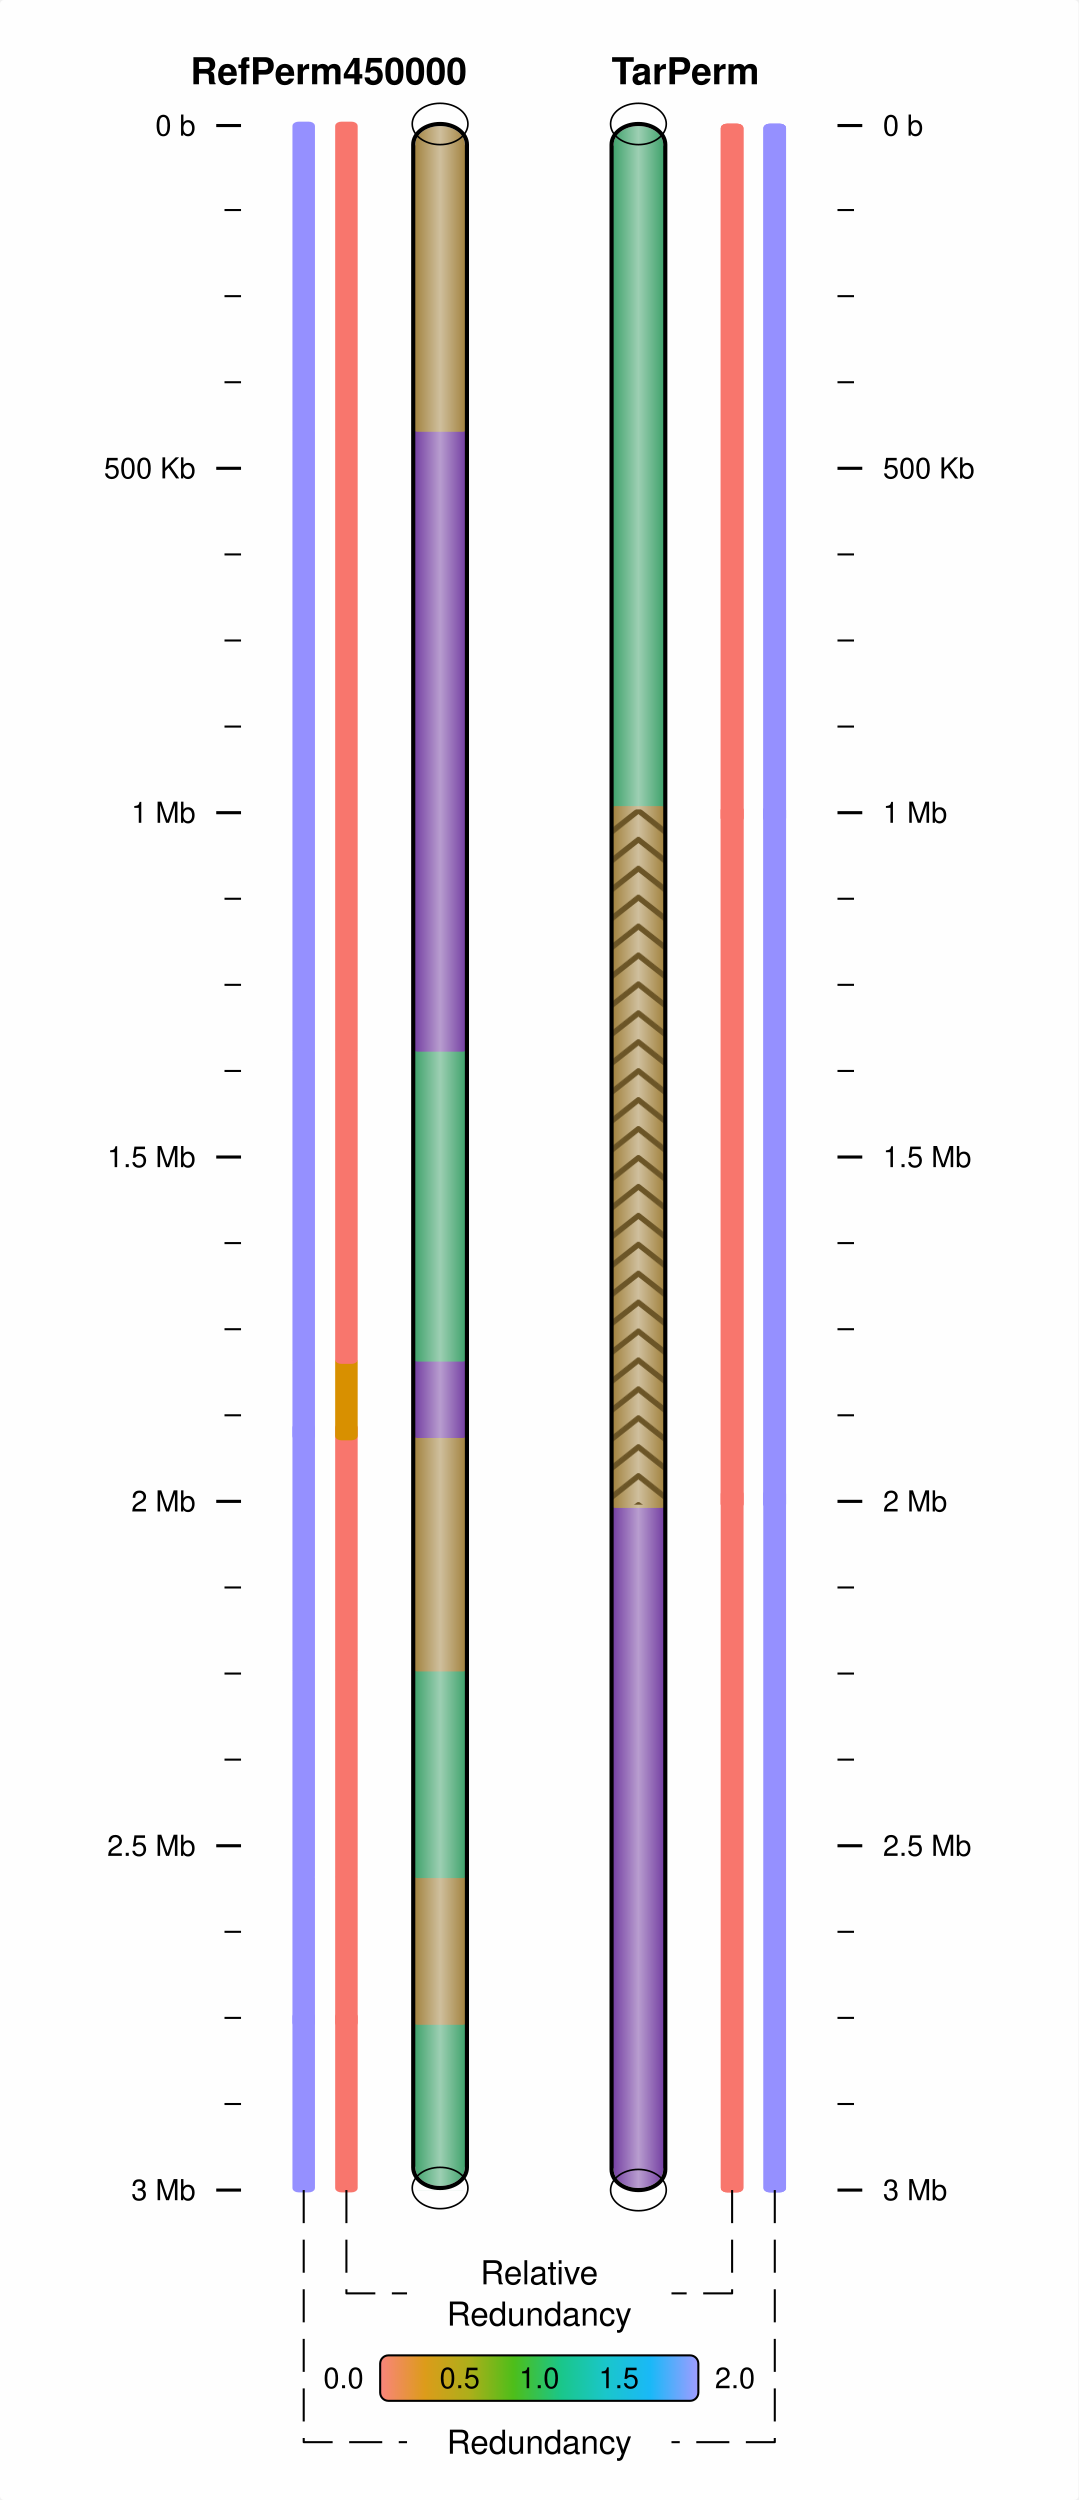
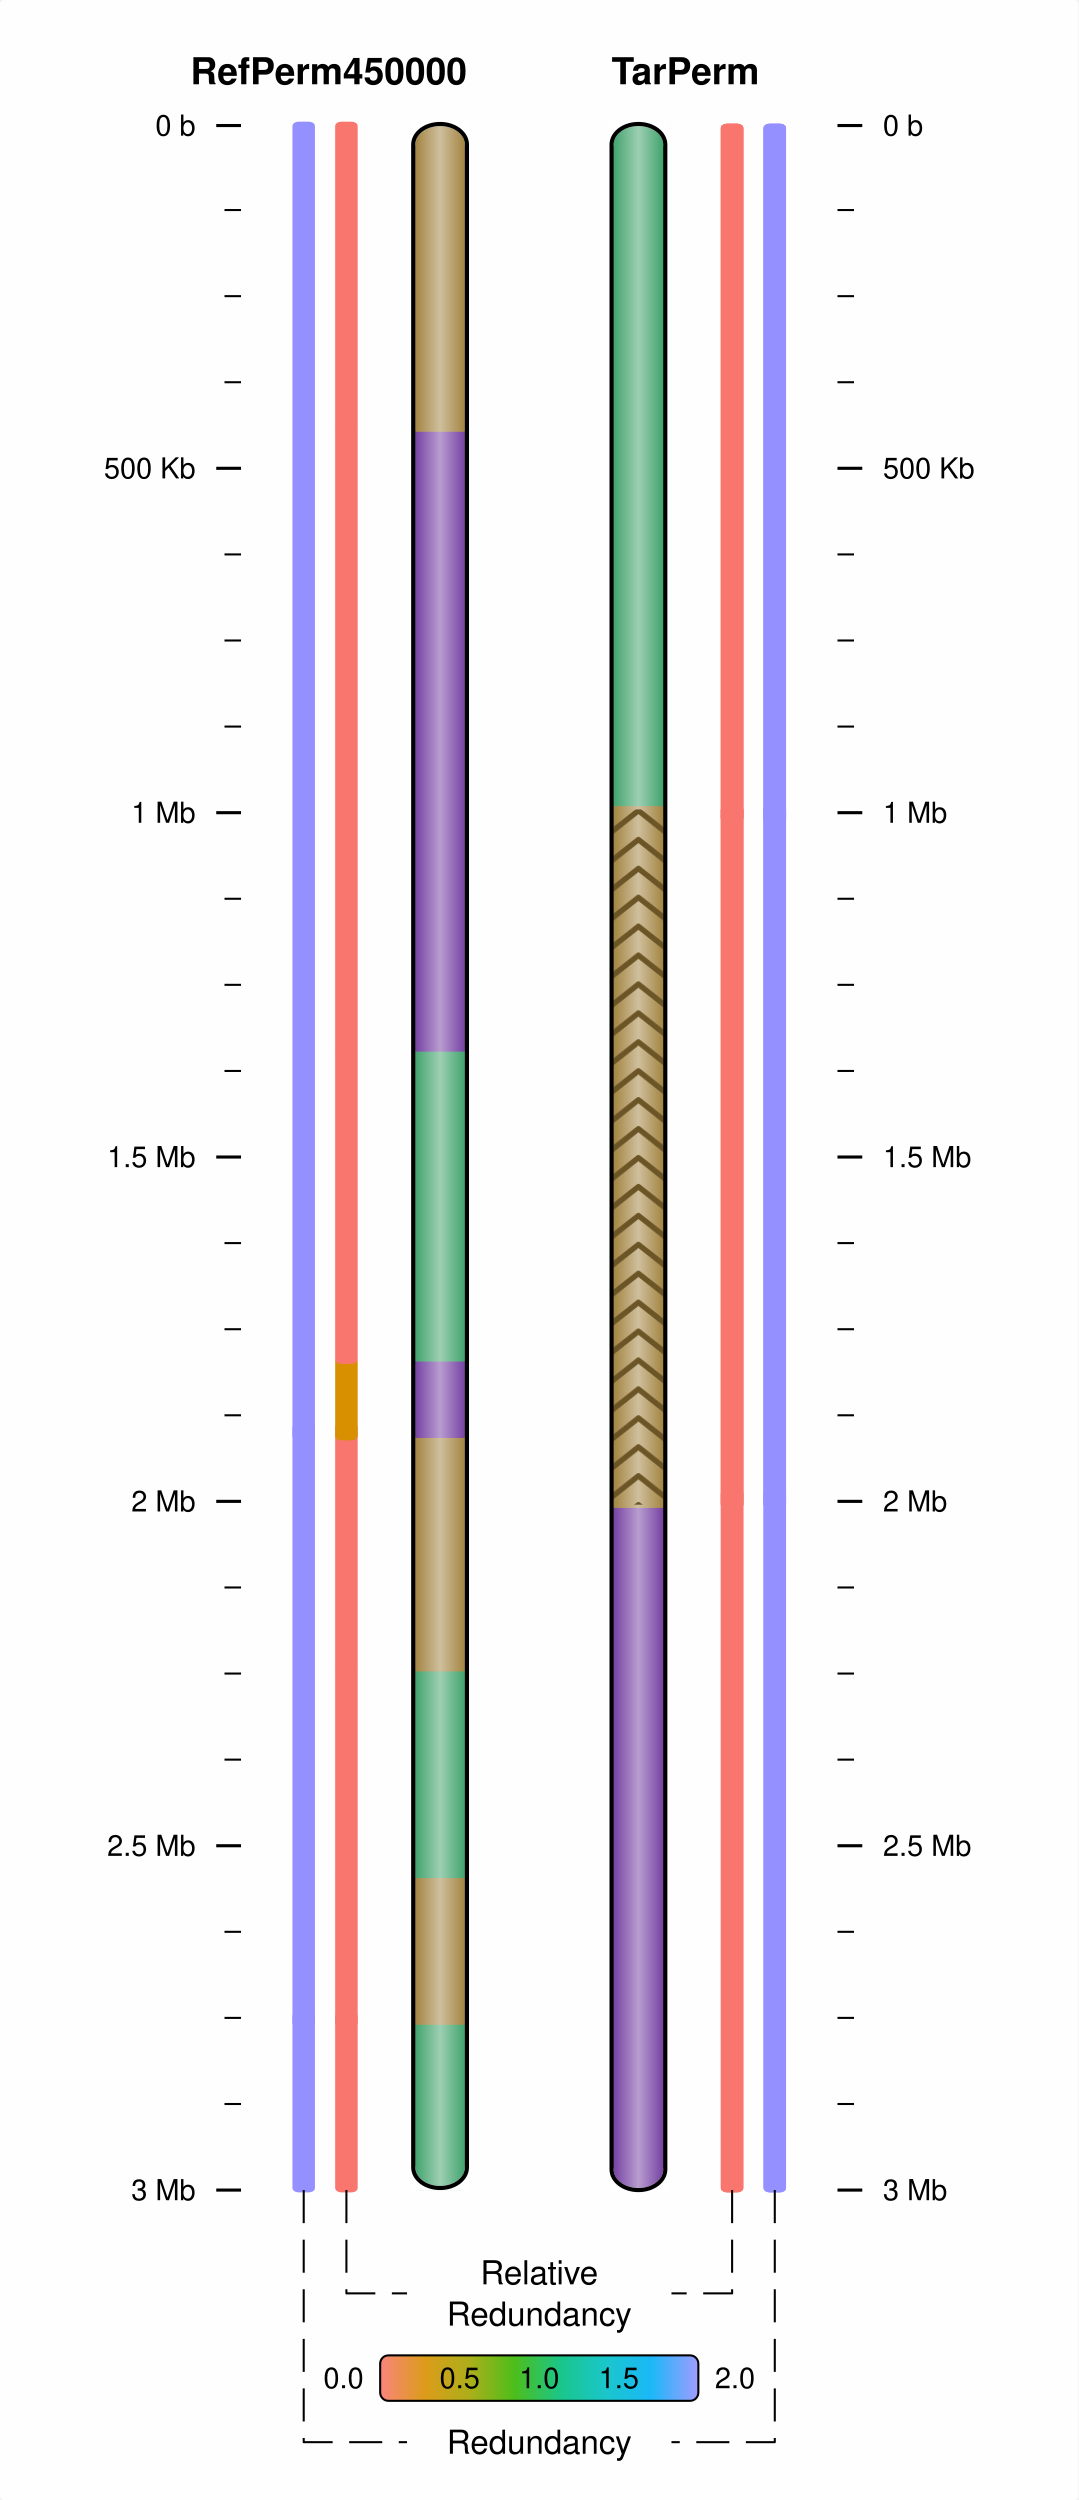
<svg xmlns="http://www.w3.org/2000/svg" viewBox="0 0 261 605">
  <rect x="0.00" y="0.00" width="261.00" height="605.00" rx="1.00" ry="1.00" fill="white" fill-opacity="0.90" stroke="white" stroke-width="0.00" stroke-opacity="1.00" />
-   <line id="52.33332830.37500058.33332830.375000" x1="52.33" y1="30.38" x2="58.33" y2="30.38" stroke-width="0.75" stroke="black" />
-   <text id="47.33332832.825001" x="47.33" y="32.83" dominant-baseline="" baseline-shift="" alignment-baseline="" font-size="7px" font-weight="normal" font-family="Helvetica,Arial" font-variant="normal" text-anchor="end" text-align="start" line-height="125%%">
+   <line id="52.33333230.37500058.33333230.375000" x1="52.33" y1="30.38" x2="58.33" y2="30.38" stroke-width="0.75" stroke="black" />
+   <text id="47.33333232.825001" x="47.33" y="32.83" dominant-baseline="" baseline-shift="" alignment-baseline="" font-size="7px" font-weight="normal" font-family="Helvetica,Arial" font-variant="normal" text-anchor="end" text-align="start" line-height="125%%">
0 b</text>
-   <line id="54.33332850.83333258.33332850.833332" x1="54.33" y1="50.83" x2="58.33" y2="50.83" stroke-width="0.50" stroke="black" />
-   <line id="54.33332871.66666458.33332871.666664" x1="54.33" y1="71.67" x2="58.33" y2="71.67" stroke-width="0.50" stroke="black" />
-   <line id="54.33332892.50000058.33332892.500000" x1="54.33" y1="92.50" x2="58.33" y2="92.50" stroke-width="0.50" stroke="black" />
-   <line id="52.333328113.33333658.333328113.333336" x1="52.33" y1="113.33" x2="58.33" y2="113.33" stroke-width="0.75" stroke="black" />
-   <text id="47.333328115.783333" x="47.33" y="115.78" dominant-baseline="" baseline-shift="" alignment-baseline="" font-size="7px" font-weight="normal" font-family="Helvetica,Arial" font-variant="normal" text-anchor="end" text-align="start" line-height="125%%">
+   <line id="54.33333250.83333258.33333250.833332" x1="54.33" y1="50.83" x2="58.33" y2="50.83" stroke-width="0.50" stroke="black" />
+   <line id="54.33333271.66666458.33333271.666664" x1="54.33" y1="71.67" x2="58.33" y2="71.67" stroke-width="0.50" stroke="black" />
+   <line id="54.33333292.50000058.33333292.500000" x1="54.33" y1="92.50" x2="58.33" y2="92.50" stroke-width="0.50" stroke="black" />
+   <line id="52.333332113.33333658.333332113.333336" x1="52.33" y1="113.33" x2="58.33" y2="113.33" stroke-width="0.75" stroke="black" />
+   <text id="47.333332115.783333" x="47.33" y="115.78" dominant-baseline="" baseline-shift="" alignment-baseline="" font-size="7px" font-weight="normal" font-family="Helvetica,Arial" font-variant="normal" text-anchor="end" text-align="start" line-height="125%%">
500 Kb</text>
-   <line id="54.333328134.16667258.333328134.166672" x1="54.33" y1="134.17" x2="58.33" y2="134.17" stroke-width="0.50" stroke="black" />
-   <line id="54.333328155.00000058.333328155.000000" x1="54.33" y1="155.00" x2="58.33" y2="155.00" stroke-width="0.50" stroke="black" />
-   <line id="54.333328175.83332858.333328175.833328" x1="54.33" y1="175.83" x2="58.33" y2="175.83" stroke-width="0.50" stroke="black" />
-   <line id="52.333328196.66667258.333328196.666672" x1="52.33" y1="196.67" x2="58.33" y2="196.67" stroke-width="0.75" stroke="black" />
-   <text id="47.333328199.116669" x="47.33" y="199.12" dominant-baseline="" baseline-shift="" alignment-baseline="" font-size="7px" font-weight="normal" font-family="Helvetica,Arial" font-variant="normal" text-anchor="end" text-align="start" line-height="125%%">
+   <line id="54.333332134.16667258.333332134.166672" x1="54.33" y1="134.17" x2="58.33" y2="134.17" stroke-width="0.50" stroke="black" />
+   <line id="54.333332155.00000058.333332155.000000" x1="54.33" y1="155.00" x2="58.33" y2="155.00" stroke-width="0.50" stroke="black" />
+   <line id="54.333332175.83332858.333332175.833328" x1="54.33" y1="175.83" x2="58.33" y2="175.83" stroke-width="0.50" stroke="black" />
+   <line id="52.333332196.66667258.333332196.666672" x1="52.33" y1="196.67" x2="58.33" y2="196.67" stroke-width="0.75" stroke="black" />
+   <text id="47.333332199.116669" x="47.33" y="199.12" dominant-baseline="" baseline-shift="" alignment-baseline="" font-size="7px" font-weight="normal" font-family="Helvetica,Arial" font-variant="normal" text-anchor="end" text-align="start" line-height="125%%">
1 Mb</text>
-   <line id="54.333328217.50000058.333328217.500000" x1="54.33" y1="217.50" x2="58.33" y2="217.50" stroke-width="0.50" stroke="black" />
-   <line id="54.333328238.33332858.333328238.333328" x1="54.33" y1="238.33" x2="58.33" y2="238.33" stroke-width="0.50" stroke="black" />
-   <line id="54.333328259.16665658.333328259.166656" x1="54.33" y1="259.17" x2="58.33" y2="259.17" stroke-width="0.50" stroke="black" />
-   <line id="52.333328280.00000058.333328280.000000" x1="52.33" y1="280.00" x2="58.33" y2="280.00" stroke-width="0.75" stroke="black" />
-   <text id="47.333328282.450012" x="47.33" y="282.45" dominant-baseline="" baseline-shift="" alignment-baseline="" font-size="7px" font-weight="normal" font-family="Helvetica,Arial" font-variant="normal" text-anchor="end" text-align="start" line-height="125%%">
+   <line id="54.333332217.50000058.333332217.500000" x1="54.33" y1="217.50" x2="58.33" y2="217.50" stroke-width="0.50" stroke="black" />
+   <line id="54.333332238.33332858.333332238.333328" x1="54.33" y1="238.33" x2="58.33" y2="238.33" stroke-width="0.50" stroke="black" />
+   <line id="54.333332259.16665658.333332259.166656" x1="54.33" y1="259.17" x2="58.33" y2="259.17" stroke-width="0.50" stroke="black" />
+   <line id="52.333332280.00000058.333332280.000000" x1="52.33" y1="280.00" x2="58.33" y2="280.00" stroke-width="0.75" stroke="black" />
+   <text id="47.333332282.450012" x="47.33" y="282.45" dominant-baseline="" baseline-shift="" alignment-baseline="" font-size="7px" font-weight="normal" font-family="Helvetica,Arial" font-variant="normal" text-anchor="end" text-align="start" line-height="125%%">
1.5 Mb</text>
-   <line id="54.333328300.83334458.333328300.833344" x1="54.33" y1="300.83" x2="58.33" y2="300.83" stroke-width="0.50" stroke="black" />
-   <line id="54.333328321.66665658.333328321.666656" x1="54.33" y1="321.67" x2="58.33" y2="321.67" stroke-width="0.50" stroke="black" />
-   <line id="54.333328342.50000058.333328342.500000" x1="54.33" y1="342.50" x2="58.33" y2="342.50" stroke-width="0.50" stroke="black" />
-   <line id="52.333328363.33334458.333328363.333344" x1="52.33" y1="363.33" x2="58.33" y2="363.33" stroke-width="0.75" stroke="black" />
-   <text id="47.333328365.783356" x="47.33" y="365.78" dominant-baseline="" baseline-shift="" alignment-baseline="" font-size="7px" font-weight="normal" font-family="Helvetica,Arial" font-variant="normal" text-anchor="end" text-align="start" line-height="125%%">
+   <line id="54.333332300.83334458.333332300.833344" x1="54.33" y1="300.83" x2="58.33" y2="300.83" stroke-width="0.50" stroke="black" />
+   <line id="54.333332321.66665658.333332321.666656" x1="54.33" y1="321.67" x2="58.33" y2="321.67" stroke-width="0.50" stroke="black" />
+   <line id="54.333332342.50000058.333332342.500000" x1="54.33" y1="342.50" x2="58.33" y2="342.50" stroke-width="0.50" stroke="black" />
+   <line id="52.333332363.33334458.333332363.333344" x1="52.33" y1="363.33" x2="58.33" y2="363.33" stroke-width="0.75" stroke="black" />
+   <text id="47.333332365.783356" x="47.33" y="365.78" dominant-baseline="" baseline-shift="" alignment-baseline="" font-size="7px" font-weight="normal" font-family="Helvetica,Arial" font-variant="normal" text-anchor="end" text-align="start" line-height="125%%">
2 Mb</text>
-   <line id="54.333328384.16665658.333328384.166656" x1="54.33" y1="384.17" x2="58.33" y2="384.17" stroke-width="0.50" stroke="black" />
-   <line id="54.333328405.00000058.333328405.000000" x1="54.33" y1="405.00" x2="58.33" y2="405.00" stroke-width="0.50" stroke="black" />
-   <line id="54.333328425.83334458.333328425.833344" x1="54.33" y1="425.83" x2="58.33" y2="425.83" stroke-width="0.50" stroke="black" />
-   <line id="52.333328446.66665658.333328446.666656" x1="52.33" y1="446.67" x2="58.33" y2="446.67" stroke-width="0.75" stroke="black" />
-   <text id="47.333328449.116669" x="47.33" y="449.12" dominant-baseline="" baseline-shift="" alignment-baseline="" font-size="7px" font-weight="normal" font-family="Helvetica,Arial" font-variant="normal" text-anchor="end" text-align="start" line-height="125%%">
+   <line id="54.333332384.16665658.333332384.166656" x1="54.33" y1="384.17" x2="58.33" y2="384.17" stroke-width="0.50" stroke="black" />
+   <line id="54.333332405.00000058.333332405.000000" x1="54.33" y1="405.00" x2="58.33" y2="405.00" stroke-width="0.50" stroke="black" />
+   <line id="54.333332425.83334458.333332425.833344" x1="54.33" y1="425.83" x2="58.33" y2="425.83" stroke-width="0.50" stroke="black" />
+   <line id="52.333332446.66665658.333332446.666656" x1="52.33" y1="446.67" x2="58.33" y2="446.67" stroke-width="0.75" stroke="black" />
+   <text id="47.333332449.116669" x="47.33" y="449.12" dominant-baseline="" baseline-shift="" alignment-baseline="" font-size="7px" font-weight="normal" font-family="Helvetica,Arial" font-variant="normal" text-anchor="end" text-align="start" line-height="125%%">
2.5 Mb</text>
-   <line id="54.333328467.50000058.333328467.500000" x1="54.33" y1="467.50" x2="58.33" y2="467.50" stroke-width="0.50" stroke="black" />
-   <line id="54.333328488.33334458.333328488.333344" x1="54.33" y1="488.33" x2="58.33" y2="488.33" stroke-width="0.50" stroke="black" />
-   <line id="54.333328509.16665658.333328509.166656" x1="54.33" y1="509.17" x2="58.33" y2="509.17" stroke-width="0.50" stroke="black" />
-   <line id="52.333328530.00000058.333328530.000000" x1="52.33" y1="530.00" x2="58.33" y2="530.00" stroke-width="0.75" stroke="black" />
-   <text id="47.333328532.450012" x="47.33" y="532.45" dominant-baseline="" baseline-shift="" alignment-baseline="" font-size="7px" font-weight="normal" font-family="Helvetica,Arial" font-variant="normal" text-anchor="end" text-align="start" line-height="125%%">
+   <line id="54.333332467.50000058.333332467.500000" x1="54.33" y1="467.50" x2="58.33" y2="467.50" stroke-width="0.50" stroke="black" />
+   <line id="54.333332488.33334458.333332488.333344" x1="54.33" y1="488.33" x2="58.33" y2="488.33" stroke-width="0.50" stroke="black" />
+   <line id="54.333332509.16665658.333332509.166656" x1="54.33" y1="509.17" x2="58.33" y2="509.17" stroke-width="0.50" stroke="black" />
+   <line id="52.333332530.00000058.333332530.000000" x1="52.33" y1="530.00" x2="58.33" y2="530.00" stroke-width="0.75" stroke="black" />
+   <text id="47.333332532.450012" x="47.33" y="532.45" dominant-baseline="" baseline-shift="" alignment-baseline="" font-size="7px" font-weight="normal" font-family="Helvetica,Arial" font-variant="normal" text-anchor="end" text-align="start" line-height="125%%">
3 Mb</text>
  <line id="208.66667230.375000202.66667230.375000" x1="208.67" y1="30.38" x2="202.67" y2="30.38" stroke-width="0.75" stroke="black" />
  <text id="213.66667232.825001" x="213.67" y="32.83" dominant-baseline="" baseline-shift="" alignment-baseline="" font-size="7px" font-weight="normal" font-family="Helvetica,Arial" font-variant="normal" text-anchor="start" text-align="start" line-height="125%%">
0 b</text>
  <line id="206.66667250.833332202.66667250.833332" x1="206.67" y1="50.83" x2="202.67" y2="50.83" stroke-width="0.50" stroke="black" />
  <line id="206.66667271.666664202.66667271.666664" x1="206.67" y1="71.67" x2="202.67" y2="71.67" stroke-width="0.50" stroke="black" />
  <line id="206.66667292.500000202.66667292.500000" x1="206.67" y1="92.50" x2="202.67" y2="92.50" stroke-width="0.50" stroke="black" />
  <line id="208.666672113.333336202.666672113.333336" x1="208.67" y1="113.33" x2="202.67" y2="113.33" stroke-width="0.75" stroke="black" />
  <text id="213.666672115.783333" x="213.67" y="115.78" dominant-baseline="" baseline-shift="" alignment-baseline="" font-size="7px" font-weight="normal" font-family="Helvetica,Arial" font-variant="normal" text-anchor="start" text-align="start" line-height="125%%">
500 Kb</text>
  <line id="206.666672134.166672202.666672134.166672" x1="206.67" y1="134.17" x2="202.67" y2="134.17" stroke-width="0.50" stroke="black" />
  <line id="206.666672155.000000202.666672155.000000" x1="206.67" y1="155.00" x2="202.67" y2="155.00" stroke-width="0.50" stroke="black" />
  <line id="206.666672175.833328202.666672175.833328" x1="206.67" y1="175.83" x2="202.67" y2="175.83" stroke-width="0.50" stroke="black" />
  <line id="208.666672196.666672202.666672196.666672" x1="208.67" y1="196.67" x2="202.67" y2="196.67" stroke-width="0.75" stroke="black" />
  <text id="213.666672199.116669" x="213.67" y="199.12" dominant-baseline="" baseline-shift="" alignment-baseline="" font-size="7px" font-weight="normal" font-family="Helvetica,Arial" font-variant="normal" text-anchor="start" text-align="start" line-height="125%%">
1 Mb</text>
  <line id="206.666672217.500000202.666672217.500000" x1="206.67" y1="217.50" x2="202.67" y2="217.50" stroke-width="0.50" stroke="black" />
  <line id="206.666672238.333328202.666672238.333328" x1="206.67" y1="238.33" x2="202.67" y2="238.33" stroke-width="0.50" stroke="black" />
  <line id="206.666672259.166656202.666672259.166656" x1="206.67" y1="259.17" x2="202.67" y2="259.17" stroke-width="0.50" stroke="black" />
  <line id="208.666672280.000000202.666672280.000000" x1="208.67" y1="280.00" x2="202.67" y2="280.00" stroke-width="0.75" stroke="black" />
  <text id="213.666672282.450012" x="213.67" y="282.45" dominant-baseline="" baseline-shift="" alignment-baseline="" font-size="7px" font-weight="normal" font-family="Helvetica,Arial" font-variant="normal" text-anchor="start" text-align="start" line-height="125%%">
1.5 Mb</text>
  <line id="206.666672300.833344202.666672300.833344" x1="206.67" y1="300.83" x2="202.67" y2="300.83" stroke-width="0.50" stroke="black" />
  <line id="206.666672321.666656202.666672321.666656" x1="206.67" y1="321.67" x2="202.67" y2="321.67" stroke-width="0.50" stroke="black" />
  <line id="206.666672342.500000202.666672342.500000" x1="206.67" y1="342.50" x2="202.67" y2="342.50" stroke-width="0.50" stroke="black" />
  <line id="208.666672363.333344202.666672363.333344" x1="208.67" y1="363.33" x2="202.67" y2="363.33" stroke-width="0.75" stroke="black" />
  <text id="213.666672365.783356" x="213.67" y="365.78" dominant-baseline="" baseline-shift="" alignment-baseline="" font-size="7px" font-weight="normal" font-family="Helvetica,Arial" font-variant="normal" text-anchor="start" text-align="start" line-height="125%%">
2 Mb</text>
  <line id="206.666672384.166656202.666672384.166656" x1="206.67" y1="384.17" x2="202.67" y2="384.17" stroke-width="0.50" stroke="black" />
  <line id="206.666672405.000000202.666672405.000000" x1="206.67" y1="405.00" x2="202.67" y2="405.00" stroke-width="0.50" stroke="black" />
  <line id="206.666672425.833344202.666672425.833344" x1="206.67" y1="425.83" x2="202.67" y2="425.83" stroke-width="0.50" stroke="black" />
  <line id="208.666672446.666656202.666672446.666656" x1="208.67" y1="446.67" x2="202.67" y2="446.67" stroke-width="0.75" stroke="black" />
  <text id="213.666672449.116669" x="213.67" y="449.12" dominant-baseline="" baseline-shift="" alignment-baseline="" font-size="7px" font-weight="normal" font-family="Helvetica,Arial" font-variant="normal" text-anchor="start" text-align="start" line-height="125%%">
2.5 Mb</text>
  <line id="206.666672467.500000202.666672467.500000" x1="206.67" y1="467.50" x2="202.67" y2="467.50" stroke-width="0.50" stroke="black" />
  <line id="206.666672488.333344202.666672488.333344" x1="206.67" y1="488.33" x2="202.67" y2="488.33" stroke-width="0.50" stroke="black" />
  <line id="206.666672509.166656202.666672509.166656" x1="206.67" y1="509.17" x2="202.67" y2="509.17" stroke-width="0.50" stroke="black" />
  <line id="208.666672530.000000202.666672530.000000" x1="208.67" y1="530.00" x2="202.67" y2="530.00" stroke-width="0.75" stroke="black" />
  <text id="213.666672532.450012" x="213.67" y="532.45" dominant-baseline="" baseline-shift="" alignment-baseline="" font-size="7px" font-weight="normal" font-family="Helvetica,Arial" font-variant="normal" text-anchor="start" text-align="start" line-height="125%%">
3 Mb</text>
  <defs id="">
    <linearGradient id="grad100.000000487.500000" x1="0%" y1="0%" x2="100%" y2="0%">
      <stop offset="0%" stop-color="#3BA068" stop-opacity="1.00" />
      <stop offset="50%" stop-color="#9DCFB3" stop-opacity="1.00" />
      <stop offset="100%" stop-color="#3BA068" stop-opacity="1.00" />
    </linearGradient>
  </defs>
  <rect x="100.00" y="487.50" width="13.00" height="42.50" rx="1.00" ry="1.00" fill="url(#grad100.000000487.500000)" fill-opacity="1.00" stroke-width="0.75" stroke-opacity="1.00" />
  <defs id="">
    <linearGradient id="grad100.000000487.500000NRC" x1="0%" y1="0%" x2="100%" y2="0%">
      <stop offset="100%" stop-color="#F8766D" stop-opacity="1.00" />
    </linearGradient>
  </defs>
  <rect x="81.67" y="487.50" width="4.33" height="42.50" rx="1.00" ry="0.50" fill="url(#grad100.000000487.500000NRC)" fill-opacity="1.00" stroke="url(#grad100.000000487.500000NRC)" stroke-width="1.12" stroke-opacity="1.00" />
  <defs id="">
    <linearGradient id="grad100.000000487.500000NRCRedun" x1="0%" y1="0%" x2="100%" y2="0%">
      <stop offset="100%" stop-color="#9590FF" stop-opacity="1.00" />
    </linearGradient>
  </defs>
  <rect x="71.33" y="487.50" width="4.33" height="42.50" rx="1.00" ry="0.50" fill="url(#grad100.000000487.500000NRCRedun)" fill-opacity="1.00" stroke="url(#grad100.000000487.500000NRCRedun)" stroke-width="1.12" stroke-opacity="1.00" />
  <defs id="">
    <linearGradient id="grad148.00000030.500000" x1="0%" y1="0%" x2="100%" y2="0%">
      <stop offset="0%" stop-color="#3BA068" stop-opacity="1.00" />
      <stop offset="50%" stop-color="#9DCFB3" stop-opacity="1.00" />
      <stop offset="100%" stop-color="#3BA068" stop-opacity="1.00" />
    </linearGradient>
  </defs>
  <rect x="148.00" y="30.50" width="13.00" height="168.00" rx="1.00" ry="1.00" fill="url(#grad148.00000030.500000)" fill-opacity="1.00" stroke="url(#grad148.00000030.500000)" stroke-width="0.75" stroke-opacity="1.00" />
  <defs id="">
    <linearGradient id="grad148.00000030.500000NRC" x1="0%" y1="0%" x2="100%" y2="0%">
      <stop offset="100%" stop-color="#F8766D" stop-opacity="1.00" />
    </linearGradient>
  </defs>
  <rect x="175.00" y="30.50" width="4.33" height="168.00" rx="1.00" ry="0.50" fill="url(#grad148.00000030.500000NRC)" fill-opacity="1.00" stroke="url(#grad148.00000030.500000NRC)" stroke-width="1.12" stroke-opacity="1.00" />
  <defs id="">
    <linearGradient id="grad148.00000030.500000NRCRedun" x1="0%" y1="0%" x2="100%" y2="0%">
      <stop offset="100%" stop-color="#9590FF" stop-opacity="1.00" />
    </linearGradient>
  </defs>
  <rect x="185.33" y="30.50" width="4.33" height="168.00" rx="1.00" ry="0.50" fill="url(#grad148.00000030.500000NRCRedun)" fill-opacity="1.00" stroke="url(#grad148.00000030.500000NRCRedun)" stroke-width="1.12" stroke-opacity="1.00" />
  <defs id="">
    <linearGradient id="grad100.000000454.000000" x1="0%" y1="0%" x2="100%" y2="0%">
      <stop offset="0%" stop-color="#A0803B" stop-opacity="1.00" />
      <stop offset="50%" stop-color="#CFBF9D" stop-opacity="1.00" />
      <stop offset="100%" stop-color="#A0803B" stop-opacity="1.00" />
    </linearGradient>
  </defs>
  <rect x="100.00" y="454.00" width="13.00" height="36.00" rx="1.00" ry="1.00" fill="url(#grad100.000000454.000000)" fill-opacity="1.00" stroke-width="0.75" stroke-opacity="1.00" />
  <defs id="">
    <linearGradient id="grad100.000000454.000000NRC" x1="0%" y1="0%" x2="100%" y2="0%">
      <stop offset="100%" stop-color="#F8766D" stop-opacity="1.00" />
    </linearGradient>
  </defs>
  <rect x="81.67" y="454.00" width="4.33" height="36.00" rx="1.00" ry="0.50" fill="url(#grad100.000000454.000000NRC)" fill-opacity="1.00" stroke="url(#grad100.000000454.000000NRC)" stroke-width="1.12" stroke-opacity="1.00" />
  <defs id="">
    <linearGradient id="grad100.000000454.000000NRCRedun" x1="0%" y1="0%" x2="100%" y2="0%">
      <stop offset="100%" stop-color="#9590FF" stop-opacity="1.00" />
    </linearGradient>
  </defs>
  <rect x="71.33" y="454.00" width="4.33" height="36.00" rx="1.00" ry="0.50" fill="url(#grad100.000000454.000000NRCRedun)" fill-opacity="1.00" stroke="url(#grad100.000000454.000000NRCRedun)" stroke-width="1.12" stroke-opacity="1.00" />
  <defs id="">
    <linearGradient id="grad148.000000195.500000" x1="0%" y1="0%" x2="100%" y2="0%">
      <stop offset="0%" stop-color="#A0803B" stop-opacity="1.00" />
      <stop offset="50%" stop-color="#CFBF9D" stop-opacity="1.00" />
      <stop offset="100%" stop-color="#A0803B" stop-opacity="1.00" />
    </linearGradient>
  </defs>
  <rect x="148.00" y="195.50" width="13.00" height="169.00" rx="1.00" ry="1.00" fill="url(#grad148.000000195.500000)" fill-opacity="1.00" stroke="url(#grad148.000000195.500000)" stroke-width="0.75" stroke-opacity="1.00" />
  <defs id="">
    <pattern id="Wavy148.000000195.500000" x="148.00" y="195.50" width="13.00" height="7.00" patternUnits="userSpaceOnUse">
      <path id="" d="m -0.67,6.34 l 7.16,-5.67 l 7.16,5.67 " fill="none" fill-opacity="0.90" stroke="#6B5527" stroke-opacity="1.00" stroke-linejoin="round" stroke-width="1.33" />
    </pattern>
  </defs>
  <rect x="148.00" y="195.50" width="13.00" height="169.00" rx="1.00" ry="1.00" fill="url(#Wavy148.000000195.500000)" fill-opacity="1.00" stroke="url(#grad148.000000195.500000)" stroke-width="0.75" stroke-opacity="1.00" />
  <defs id="">
    <linearGradient id="grad148.000000195.500000NRC" x1="0%" y1="0%" x2="100%" y2="0%">
      <stop offset="100%" stop-color="#F8766D" stop-opacity="1.00" />
    </linearGradient>
  </defs>
  <rect x="175.00" y="195.50" width="4.33" height="169.00" rx="1.00" ry="0.50" fill="url(#grad148.000000195.500000NRC)" fill-opacity="1.00" stroke="url(#grad148.000000195.500000NRC)" stroke-width="1.12" stroke-opacity="1.00" />
  <defs id="">
    <linearGradient id="grad148.000000195.500000NRCRedun" x1="0%" y1="0%" x2="100%" y2="0%">
      <stop offset="100%" stop-color="#9590FF" stop-opacity="1.00" />
    </linearGradient>
  </defs>
  <rect x="185.33" y="195.50" width="4.33" height="169.00" rx="1.00" ry="0.50" fill="url(#grad148.000000195.500000NRCRedun)" fill-opacity="1.00" stroke="url(#grad148.000000195.500000NRCRedun)" stroke-width="1.12" stroke-opacity="1.00" />
  <defs id="">
    <linearGradient id="grad100.000000404.000000" x1="0%" y1="0%" x2="100%" y2="0%">
      <stop offset="0%" stop-color="#3BA068" stop-opacity="1.00" />
      <stop offset="50%" stop-color="#9DCFB3" stop-opacity="1.00" />
      <stop offset="100%" stop-color="#3BA068" stop-opacity="1.00" />
    </linearGradient>
  </defs>
  <rect x="100.00" y="404.00" width="13.00" height="50.50" rx="1.00" ry="1.00" fill="url(#grad100.000000404.000000)" fill-opacity="1.00" stroke-width="0.75" stroke-opacity="1.00" />
  <defs id="">
    <linearGradient id="grad100.000000404.000000NRC" x1="0%" y1="0%" x2="100%" y2="0%">
      <stop offset="100%" stop-color="#F8766D" stop-opacity="1.00" />
    </linearGradient>
  </defs>
  <rect x="81.67" y="404.00" width="4.33" height="50.50" rx="1.00" ry="0.50" fill="url(#grad100.000000404.000000NRC)" fill-opacity="1.00" stroke="url(#grad100.000000404.000000NRC)" stroke-width="1.12" stroke-opacity="1.00" />
  <defs id="">
    <linearGradient id="grad100.000000404.000000NRCRedun" x1="0%" y1="0%" x2="100%" y2="0%">
      <stop offset="100%" stop-color="#9590FF" stop-opacity="1.00" />
    </linearGradient>
  </defs>
  <rect x="71.33" y="404.00" width="4.33" height="50.50" rx="1.00" ry="0.50" fill="url(#grad100.000000404.000000NRCRedun)" fill-opacity="1.00" stroke="url(#grad100.000000404.000000NRCRedun)" stroke-width="1.12" stroke-opacity="1.00" />
  <defs id="">
    <linearGradient id="grad148.00000030.500000" x1="0%" y1="0%" x2="100%" y2="0%">
      <stop offset="0%" stop-color="#3BA068" stop-opacity="1.00" />
      <stop offset="50%" stop-color="#9DCFB3" stop-opacity="1.00" />
      <stop offset="100%" stop-color="#3BA068" stop-opacity="1.00" />
    </linearGradient>
  </defs>
  <rect x="148.00" y="30.50" width="13.00" height="168.00" rx="1.00" ry="1.00" fill="url(#grad148.00000030.500000)" fill-opacity="1.00" stroke="url(#grad148.00000030.500000)" stroke-width="0.75" stroke-opacity="1.00" />
  <defs id="">
    <linearGradient id="grad148.00000030.500000NRC" x1="0%" y1="0%" x2="100%" y2="0%">
      <stop offset="100%" stop-color="#F8766D" stop-opacity="1.00" />
    </linearGradient>
  </defs>
  <rect x="175.00" y="30.50" width="4.33" height="168.00" rx="1.00" ry="0.50" fill="url(#grad148.00000030.500000NRC)" fill-opacity="1.00" stroke="url(#grad148.00000030.500000NRC)" stroke-width="1.12" stroke-opacity="1.00" />
  <defs id="">
    <linearGradient id="grad148.00000030.500000NRCRedun" x1="0%" y1="0%" x2="100%" y2="0%">
      <stop offset="100%" stop-color="#9590FF" stop-opacity="1.00" />
    </linearGradient>
  </defs>
  <rect x="185.33" y="30.50" width="4.33" height="168.00" rx="1.00" ry="0.50" fill="url(#grad148.00000030.500000NRCRedun)" fill-opacity="1.00" stroke="url(#grad148.00000030.500000NRCRedun)" stroke-width="1.12" stroke-opacity="1.00" />
  <defs id="">
    <linearGradient id="grad100.000000345.000000" x1="0%" y1="0%" x2="100%" y2="0%">
      <stop offset="0%" stop-color="#A0803B" stop-opacity="1.00" />
      <stop offset="50%" stop-color="#CFBF9D" stop-opacity="1.00" />
      <stop offset="100%" stop-color="#A0803B" stop-opacity="1.00" />
    </linearGradient>
  </defs>
  <rect x="100.00" y="345.00" width="13.00" height="59.50" rx="1.00" ry="1.00" fill="url(#grad100.000000345.000000)" fill-opacity="1.00" stroke-width="0.75" stroke-opacity="1.00" />
  <defs id="">
    <linearGradient id="grad100.000000345.000000NRC" x1="0%" y1="0%" x2="100%" y2="0%">
      <stop offset="100%" stop-color="#F8766D" stop-opacity="1.00" />
    </linearGradient>
  </defs>
  <rect x="81.67" y="345.00" width="4.33" height="59.50" rx="1.00" ry="0.50" fill="url(#grad100.000000345.000000NRC)" fill-opacity="1.00" stroke="url(#grad100.000000345.000000NRC)" stroke-width="1.12" stroke-opacity="1.00" />
  <defs id="">
    <linearGradient id="grad100.000000345.000000NRCRedun" x1="0%" y1="0%" x2="100%" y2="0%">
      <stop offset="100%" stop-color="#9590FF" stop-opacity="1.00" />
    </linearGradient>
  </defs>
  <rect x="71.33" y="345.00" width="4.33" height="59.50" rx="1.00" ry="0.50" fill="url(#grad100.000000345.000000NRCRedun)" fill-opacity="1.00" stroke="url(#grad100.000000345.000000NRCRedun)" stroke-width="1.12" stroke-opacity="1.00" />
  <defs id="">
    <linearGradient id="grad148.000000195.500000" x1="0%" y1="0%" x2="100%" y2="0%">
      <stop offset="0%" stop-color="#A0803B" stop-opacity="1.00" />
      <stop offset="50%" stop-color="#CFBF9D" stop-opacity="1.00" />
      <stop offset="100%" stop-color="#A0803B" stop-opacity="1.00" />
    </linearGradient>
  </defs>
  <rect x="148.00" y="195.50" width="13.00" height="169.00" rx="1.00" ry="1.00" fill="url(#grad148.000000195.500000)" fill-opacity="1.00" stroke="url(#grad148.000000195.500000)" stroke-width="0.75" stroke-opacity="1.00" />
  <defs id="">
    <pattern id="Wavy148.000000195.500000" x="148.00" y="195.50" width="13.00" height="7.00" patternUnits="userSpaceOnUse">
      <path id="" d="m -0.67,6.34 l 7.16,-5.67 l 7.16,5.67 " fill="none" fill-opacity="0.90" stroke="#6B5527" stroke-opacity="1.00" stroke-linejoin="round" stroke-width="1.33" />
    </pattern>
  </defs>
  <rect x="148.00" y="195.50" width="13.00" height="169.00" rx="1.00" ry="1.00" fill="url(#Wavy148.000000195.500000)" fill-opacity="1.00" stroke="url(#grad148.000000195.500000)" stroke-width="0.75" stroke-opacity="1.00" />
  <defs id="">
    <linearGradient id="grad148.000000195.500000NRC" x1="0%" y1="0%" x2="100%" y2="0%">
      <stop offset="100%" stop-color="#F8766D" stop-opacity="1.00" />
    </linearGradient>
  </defs>
  <rect x="175.00" y="195.50" width="4.33" height="169.00" rx="1.00" ry="0.50" fill="url(#grad148.000000195.500000NRC)" fill-opacity="1.00" stroke="url(#grad148.000000195.500000NRC)" stroke-width="1.12" stroke-opacity="1.00" />
  <defs id="">
    <linearGradient id="grad148.000000195.500000NRCRedun" x1="0%" y1="0%" x2="100%" y2="0%">
      <stop offset="100%" stop-color="#9590FF" stop-opacity="1.00" />
    </linearGradient>
  </defs>
  <rect x="185.33" y="195.50" width="4.33" height="169.00" rx="1.00" ry="0.50" fill="url(#grad148.000000195.500000NRCRedun)" fill-opacity="1.00" stroke="url(#grad148.000000195.500000NRCRedun)" stroke-width="1.12" stroke-opacity="1.00" />
  <defs id="">
    <linearGradient id="grad100.000000329.000000" x1="0%" y1="0%" x2="100%" y2="0%">
      <stop offset="0%" stop-color="#713BA0" stop-opacity="1.00" />
      <stop offset="50%" stop-color="#B89DCF" stop-opacity="1.00" />
      <stop offset="100%" stop-color="#713BA0" stop-opacity="1.00" />
    </linearGradient>
  </defs>
  <rect x="100.00" y="329.00" width="13.00" height="19.00" rx="1.00" ry="1.00" fill="url(#grad100.000000329.000000)" fill-opacity="1.00" stroke-width="0.75" stroke-opacity="1.00" />
  <defs id="">
    <linearGradient id="grad100.000000329.000000NRC" x1="0%" y1="0%" x2="100%" y2="0%">
      <stop offset="100%" stop-color="#D89000" stop-opacity="1.00" />
    </linearGradient>
  </defs>
  <rect x="81.67" y="329.00" width="4.33" height="19.00" rx="1.00" ry="0.50" fill="url(#grad100.000000329.000000NRC)" fill-opacity="1.00" stroke="url(#grad100.000000329.000000NRC)" stroke-width="1.12" stroke-opacity="1.00" />
  <defs id="">
    <linearGradient id="grad100.000000329.000000NRCRedun" x1="0%" y1="0%" x2="100%" y2="0%">
      <stop offset="100%" stop-color="#9590FF" stop-opacity="1.00" />
    </linearGradient>
  </defs>
  <rect x="71.33" y="329.00" width="4.33" height="19.00" rx="1.00" ry="0.50" fill="url(#grad100.000000329.000000NRCRedun)" fill-opacity="1.00" stroke="url(#grad100.000000329.000000NRCRedun)" stroke-width="1.12" stroke-opacity="1.00" />
  <defs id="">
    <linearGradient id="grad148.000000361.000000" x1="0%" y1="0%" x2="100%" y2="0%">
      <stop offset="0%" stop-color="#713BA0" stop-opacity="1.00" />
      <stop offset="50%" stop-color="#B89DCF" stop-opacity="1.00" />
      <stop offset="100%" stop-color="#713BA0" stop-opacity="1.00" />
    </linearGradient>
  </defs>
  <rect x="148.00" y="361.00" width="13.00" height="169.00" rx="1.00" ry="1.00" fill="url(#grad148.000000361.000000)" fill-opacity="1.00" stroke="url(#grad148.000000361.000000)" stroke-width="0.75" stroke-opacity="1.00" />
  <defs id="">
    <linearGradient id="grad148.000000361.000000NRC" x1="0%" y1="0%" x2="100%" y2="0%">
      <stop offset="100%" stop-color="#F8766D" stop-opacity="1.00" />
    </linearGradient>
  </defs>
  <rect x="175.00" y="361.00" width="4.33" height="169.00" rx="1.00" ry="0.50" fill="url(#grad148.000000361.000000NRC)" fill-opacity="1.00" stroke="url(#grad148.000000361.000000NRC)" stroke-width="1.12" stroke-opacity="1.00" />
  <defs id="">
    <linearGradient id="grad148.000000361.000000NRCRedun" x1="0%" y1="0%" x2="100%" y2="0%">
      <stop offset="100%" stop-color="#9590FF" stop-opacity="1.00" />
    </linearGradient>
  </defs>
  <rect x="185.33" y="361.00" width="4.33" height="169.00" rx="1.00" ry="0.50" fill="url(#grad148.000000361.000000NRCRedun)" fill-opacity="1.00" stroke="url(#grad148.000000361.000000NRCRedun)" stroke-width="1.12" stroke-opacity="1.00" />
  <defs id="">
    <linearGradient id="grad100.000000254.000000" x1="0%" y1="0%" x2="100%" y2="0%">
      <stop offset="0%" stop-color="#3BA068" stop-opacity="1.00" />
      <stop offset="50%" stop-color="#9DCFB3" stop-opacity="1.00" />
      <stop offset="100%" stop-color="#3BA068" stop-opacity="1.00" />
    </linearGradient>
  </defs>
  <rect x="100.00" y="254.00" width="13.00" height="75.50" rx="1.00" ry="1.00" fill="url(#grad100.000000254.000000)" fill-opacity="1.00" stroke-width="0.75" stroke-opacity="1.00" />
  <defs id="">
    <linearGradient id="grad100.000000254.000000NRC" x1="0%" y1="0%" x2="100%" y2="0%">
      <stop offset="100%" stop-color="#F8766D" stop-opacity="1.00" />
    </linearGradient>
  </defs>
  <rect x="81.67" y="254.00" width="4.33" height="75.50" rx="1.00" ry="0.50" fill="url(#grad100.000000254.000000NRC)" fill-opacity="1.00" stroke="url(#grad100.000000254.000000NRC)" stroke-width="1.12" stroke-opacity="1.00" />
  <defs id="">
    <linearGradient id="grad100.000000254.000000NRCRedun" x1="0%" y1="0%" x2="100%" y2="0%">
      <stop offset="100%" stop-color="#9590FF" stop-opacity="1.00" />
    </linearGradient>
  </defs>
  <rect x="71.33" y="254.00" width="4.33" height="75.50" rx="1.00" ry="0.50" fill="url(#grad100.000000254.000000NRCRedun)" fill-opacity="1.00" stroke="url(#grad100.000000254.000000NRCRedun)" stroke-width="1.12" stroke-opacity="1.00" />
  <defs id="">
    <linearGradient id="grad148.00000030.500000" x1="0%" y1="0%" x2="100%" y2="0%">
      <stop offset="0%" stop-color="#3BA068" stop-opacity="1.00" />
      <stop offset="50%" stop-color="#9DCFB3" stop-opacity="1.00" />
      <stop offset="100%" stop-color="#3BA068" stop-opacity="1.00" />
    </linearGradient>
  </defs>
  <rect x="148.00" y="30.50" width="13.00" height="168.00" rx="1.00" ry="1.00" fill="url(#grad148.00000030.500000)" fill-opacity="1.00" stroke="url(#grad148.00000030.500000)" stroke-width="0.75" stroke-opacity="1.00" />
  <defs id="">
    <linearGradient id="grad148.00000030.500000NRC" x1="0%" y1="0%" x2="100%" y2="0%">
      <stop offset="100%" stop-color="#F8766D" stop-opacity="1.00" />
    </linearGradient>
  </defs>
  <rect x="175.00" y="30.50" width="4.33" height="168.00" rx="1.00" ry="0.50" fill="url(#grad148.00000030.500000NRC)" fill-opacity="1.00" stroke="url(#grad148.00000030.500000NRC)" stroke-width="1.12" stroke-opacity="1.00" />
  <defs id="">
    <linearGradient id="grad148.00000030.500000NRCRedun" x1="0%" y1="0%" x2="100%" y2="0%">
      <stop offset="100%" stop-color="#9590FF" stop-opacity="1.00" />
    </linearGradient>
  </defs>
  <rect x="185.33" y="30.50" width="4.33" height="168.00" rx="1.00" ry="0.50" fill="url(#grad148.00000030.500000NRCRedun)" fill-opacity="1.00" stroke="url(#grad148.00000030.500000NRCRedun)" stroke-width="1.12" stroke-opacity="1.00" />
  <defs id="">
    <linearGradient id="grad100.000000104.000000" x1="0%" y1="0%" x2="100%" y2="0%">
      <stop offset="0%" stop-color="#713BA0" stop-opacity="1.00" />
      <stop offset="50%" stop-color="#B89DCF" stop-opacity="1.00" />
      <stop offset="100%" stop-color="#713BA0" stop-opacity="1.00" />
    </linearGradient>
  </defs>
  <rect x="100.00" y="104.00" width="13.00" height="150.50" rx="1.00" ry="1.00" fill="url(#grad100.000000104.000000)" fill-opacity="1.00" stroke-width="0.75" stroke-opacity="1.00" />
  <defs id="">
    <linearGradient id="grad100.000000104.000000NRC" x1="0%" y1="0%" x2="100%" y2="0%">
      <stop offset="100%" stop-color="#F8766D" stop-opacity="1.00" />
    </linearGradient>
  </defs>
  <rect x="81.67" y="104.00" width="4.33" height="150.50" rx="1.00" ry="0.50" fill="url(#grad100.000000104.000000NRC)" fill-opacity="1.00" stroke="url(#grad100.000000104.000000NRC)" stroke-width="1.12" stroke-opacity="1.00" />
  <defs id="">
    <linearGradient id="grad100.000000104.000000NRCRedun" x1="0%" y1="0%" x2="100%" y2="0%">
      <stop offset="100%" stop-color="#9590FF" stop-opacity="1.00" />
    </linearGradient>
  </defs>
  <rect x="71.33" y="104.00" width="4.33" height="150.50" rx="1.00" ry="0.50" fill="url(#grad100.000000104.000000NRCRedun)" fill-opacity="1.00" stroke="url(#grad100.000000104.000000NRCRedun)" stroke-width="1.12" stroke-opacity="1.00" />
  <defs id="">
    <linearGradient id="grad148.000000361.000000" x1="0%" y1="0%" x2="100%" y2="0%">
      <stop offset="0%" stop-color="#713BA0" stop-opacity="1.00" />
      <stop offset="50%" stop-color="#B89DCF" stop-opacity="1.00" />
      <stop offset="100%" stop-color="#713BA0" stop-opacity="1.00" />
    </linearGradient>
  </defs>
  <rect x="148.00" y="361.00" width="13.00" height="169.00" rx="1.00" ry="1.00" fill="url(#grad148.000000361.000000)" fill-opacity="1.00" stroke="url(#grad148.000000361.000000)" stroke-width="0.75" stroke-opacity="1.00" />
  <defs id="">
    <linearGradient id="grad148.000000361.000000NRC" x1="0%" y1="0%" x2="100%" y2="0%">
      <stop offset="100%" stop-color="#F8766D" stop-opacity="1.00" />
    </linearGradient>
  </defs>
  <rect x="175.00" y="361.00" width="4.33" height="169.00" rx="1.00" ry="0.50" fill="url(#grad148.000000361.000000NRC)" fill-opacity="1.00" stroke="url(#grad148.000000361.000000NRC)" stroke-width="1.12" stroke-opacity="1.00" />
  <defs id="">
    <linearGradient id="grad148.000000361.000000NRCRedun" x1="0%" y1="0%" x2="100%" y2="0%">
      <stop offset="100%" stop-color="#9590FF" stop-opacity="1.00" />
    </linearGradient>
  </defs>
  <rect x="185.33" y="361.00" width="4.33" height="169.00" rx="1.00" ry="0.50" fill="url(#grad148.000000361.000000NRCRedun)" fill-opacity="1.00" stroke="url(#grad148.000000361.000000NRCRedun)" stroke-width="1.12" stroke-opacity="1.00" />
  <defs id="">
    <linearGradient id="grad100.00000030.000000" x1="0%" y1="0%" x2="100%" y2="0%">
      <stop offset="0%" stop-color="#A0803B" stop-opacity="1.00" />
      <stop offset="50%" stop-color="#CFBF9D" stop-opacity="1.00" />
      <stop offset="100%" stop-color="#A0803B" stop-opacity="1.00" />
    </linearGradient>
  </defs>
  <rect x="100.00" y="30.00" width="13.00" height="74.50" rx="1.00" ry="1.00" fill="url(#grad100.00000030.000000)" fill-opacity="1.00" stroke-width="0.75" stroke-opacity="1.00" />
  <defs id="">
    <linearGradient id="grad100.00000030.000000NRC" x1="0%" y1="0%" x2="100%" y2="0%">
      <stop offset="100%" stop-color="#F8766D" stop-opacity="1.00" />
    </linearGradient>
  </defs>
  <rect x="81.67" y="30.00" width="4.33" height="74.50" rx="1.00" ry="0.50" fill="url(#grad100.00000030.000000NRC)" fill-opacity="1.00" stroke="url(#grad100.00000030.000000NRC)" stroke-width="1.12" stroke-opacity="1.00" />
  <defs id="">
    <linearGradient id="grad100.00000030.000000NRCRedun" x1="0%" y1="0%" x2="100%" y2="0%">
      <stop offset="100%" stop-color="#9590FF" stop-opacity="1.00" />
    </linearGradient>
  </defs>
  <rect x="71.33" y="30.00" width="4.33" height="74.50" rx="1.00" ry="0.50" fill="url(#grad100.00000030.000000NRCRedun)" fill-opacity="1.00" stroke="url(#grad100.00000030.000000NRCRedun)" stroke-width="1.12" stroke-opacity="1.00" />
  <defs id="">
    <linearGradient id="grad148.000000195.500000" x1="0%" y1="0%" x2="100%" y2="0%">
      <stop offset="0%" stop-color="#A0803B" stop-opacity="1.00" />
      <stop offset="50%" stop-color="#CFBF9D" stop-opacity="1.00" />
      <stop offset="100%" stop-color="#A0803B" stop-opacity="1.00" />
    </linearGradient>
  </defs>
  <rect x="148.00" y="195.50" width="13.00" height="169.00" rx="1.00" ry="1.00" fill="url(#grad148.000000195.500000)" fill-opacity="1.00" stroke="url(#grad148.000000195.500000)" stroke-width="0.75" stroke-opacity="1.00" />
  <defs id="">
    <pattern id="Wavy148.000000195.500000" x="148.00" y="195.50" width="13.00" height="7.00" patternUnits="userSpaceOnUse">
      <path id="" d="m -0.67,6.34 l 7.16,-5.67 l 7.16,5.67 " fill="none" fill-opacity="0.90" stroke="#6B5527" stroke-opacity="1.00" stroke-linejoin="round" stroke-width="1.33" />
    </pattern>
  </defs>
  <rect x="148.00" y="195.50" width="13.00" height="169.00" rx="1.00" ry="1.00" fill="url(#Wavy148.000000195.500000)" fill-opacity="1.00" stroke="url(#grad148.000000195.500000)" stroke-width="0.75" stroke-opacity="1.00" />
  <defs id="">
    <linearGradient id="grad148.000000195.500000NRC" x1="0%" y1="0%" x2="100%" y2="0%">
      <stop offset="100%" stop-color="#F8766D" stop-opacity="1.00" />
    </linearGradient>
  </defs>
  <rect x="175.00" y="195.50" width="4.33" height="169.00" rx="1.00" ry="0.50" fill="url(#grad148.000000195.500000NRC)" fill-opacity="1.00" stroke="url(#grad148.000000195.500000NRC)" stroke-width="1.12" stroke-opacity="1.00" />
  <defs id="">
    <linearGradient id="grad148.000000195.500000NRCRedun" x1="0%" y1="0%" x2="100%" y2="0%">
      <stop offset="100%" stop-color="#9590FF" stop-opacity="1.00" />
    </linearGradient>
  </defs>
  <rect x="185.33" y="195.50" width="4.33" height="169.00" rx="1.00" ry="0.50" fill="url(#grad148.000000195.500000NRCRedun)" fill-opacity="1.00" stroke="url(#grad148.000000195.500000NRCRedun)" stroke-width="1.12" stroke-opacity="1.00" />
  <path id="rhs100.00000030.000000" d="M 100.00,524.50 a 6.50,5.00 0.00 0,0 13.00,0.00 v 5.00 h -13.00 v -5.00 z " fill="white" fill-opacity="1.00" stroke="white" stroke-opacity="1.00" stroke-linejoin="round" stroke-width="1.00" />
  <path id="rhs100.00000030.000000" d="M 113.00,35.00 a 6.50,5.00 0.00 0,0 -13.00,0.00 v -5.00 h 13.00 v 5.00 z " fill="white" fill-opacity="1.00" stroke="white" stroke-opacity="1.00" stroke-linejoin="round" stroke-width="1.00" />
  <path id="100.00000030.000000" d="M 100.00,35.00 v 489.50 a 6.50,5.00 0.00 0,0 13.00,0.00 v -489.50 a 6.50,5.00 0.00 0,0 -13.00,0.00 z " fill="none" fill-opacity="0.90" stroke="black" stroke-opacity="1.00" stroke-linejoin="round" stroke-width="1.00" />
-   <ellipse cx="106.50" cy="30.00" rx="6.74" ry="5.00" stroke-width="0.40" fill-opacity="0.90" stroke-opacity="1.00" stroke="black" fill="none" />
-   <ellipse cx="106.50" cy="529.50" rx="6.74" ry="5.00" stroke-width="0.40" fill-opacity="0.90" stroke-opacity="1.00" stroke="black" fill="none" />
  <path id="rhs100.00000030.000000" d="M 148.00,525.00 a 6.50,5.00 0.00 0,0 13.00,0.00 v 5.00 h -13.00 v -5.00 z " fill="white" fill-opacity="1.00" stroke="white" stroke-opacity="1.00" stroke-linejoin="round" stroke-width="1.00" />
  <path id="rhs100.00000030.000000" d="M 161.00,35.00 a 6.50,5.00 0.00 0,0 -13.00,0.00 v -5.00 h 13.00 v 5.00 z " fill="white" fill-opacity="1.00" stroke="white" stroke-opacity="1.00" stroke-linejoin="round" stroke-width="1.00" />
  <path id="148.00000030.000000" d="M 148.00,35.00 v 490.00 a 6.50,5.00 0.00 0,0 13.00,0.00 v -490.00 a 6.50,5.00 0.00 0,0 -13.00,0.00 z " fill="none" fill-opacity="0.90" stroke="black" stroke-opacity="1.00" stroke-linejoin="round" stroke-width="1.00" />
-   <ellipse cx="154.50" cy="30.00" rx="6.74" ry="5.00" stroke-width="0.40" fill-opacity="0.90" stroke-opacity="1.00" stroke="black" fill="none" />
-   <ellipse cx="154.50" cy="530.00" rx="6.74" ry="5.00" stroke-width="0.40" fill-opacity="0.90" stroke-opacity="1.00" stroke="black" fill="none" />
  <text id="113.00000020.400000" x="113.00" y="20.40" dominant-baseline="" baseline-shift="" alignment-baseline="" font-size="9px" font-weight="bold" font-family="Helvetica,Arial" font-variant="normal" text-anchor="end" text-align="start" line-height="125%%">
RefPerm450000</text>
  <text id="148.00000020.400000" x="148.00" y="20.40" dominant-baseline="" baseline-shift="" alignment-baseline="" font-size="9px" font-weight="bold" font-family="Helvetica,Arial" font-variant="normal" text-anchor="start" text-align="start" line-height="125%%">
TarPerm</text>
  <defs id="">
    <linearGradient id="grad92.000000570.000000" x1="0%" y1="0%" x2="100%" y2="0%">
      <stop offset="0%" stop-color="#F8766D" stop-opacity="1.00" />
      <stop offset="14%" stop-color="#D89000" stop-opacity="1.00" />
      <stop offset="28%" stop-color="#A3A500" stop-opacity="1.00" />
      <stop offset="42%" stop-color="#39B600" stop-opacity="1.00" />
      <stop offset="57%" stop-color="#00BF7D" stop-opacity="1.00" />
      <stop offset="71%" stop-color="#00BFC4" stop-opacity="1.00" />
      <stop offset="85%" stop-color="#00B0F6" stop-opacity="1.00" />
      <stop offset="100%" stop-color="#9590FF" stop-opacity="1.00" />
    </linearGradient>
  </defs>
  <rect x="92.00" y="570.00" width="77.00" height="11.00" rx="2.00" ry="2.00" fill="url(#grad92.000000570.000000)" fill-opacity="0.90" stroke="black" stroke-width="0.50" stroke-opacity="1.00" />
  <text id="130.500000552.799988" x="130.50" y="552.80" dominant-baseline="" baseline-shift="" alignment-baseline="" font-size="8px" font-family="Helvetica,Arial" font-variant="normal" text-anchor="middle" text-align="start" line-height="125%%">
Relative</text>
  <text id="130.500000562.799988" x="130.50" y="562.80" dominant-baseline="" baseline-shift="" alignment-baseline="" font-size="8px" font-family="Helvetica,Arial" font-variant="normal" text-anchor="middle" text-align="start" line-height="125%%">
Redundancy</text>
  <text id="130.500000593.799988" x="130.50" y="593.80" dominant-baseline="" baseline-shift="" alignment-baseline="" font-size="8px" font-family="Helvetica,Arial" font-variant="normal" text-anchor="middle" text-align="start" line-height="125%%">
Redundancy</text>
  <text id="88.000000575.500000" x="88.00" y="575.50" dy="2.45" dominant-baseline="" baseline-shift="" alignment-baseline="" font-size="7px" font-family="Helvetica,Arial" font-variant="normal" text-anchor="end" text-align="start" line-height="125%%">
0.0</text>
  <text id="173.000000575.500000" x="173.00" y="575.50" dy="2.45" dominant-baseline="" baseline-shift="" alignment-baseline="" font-size="7px" font-family="Helvetica,Arial" font-variant="normal" text-anchor="start" text-align="start" line-height="125%%">
2.0</text>
  <text id="111.250000575.500000" x="111.25" y="575.50" dy="2.45" dominant-baseline="" baseline-shift="" alignment-baseline="" font-size="7px" font-family="Helvetica,Arial" font-variant="normal" text-anchor="middle" text-align="start" line-height="125%%">
0.5</text>
  <text id="130.500000575.500000" x="130.50" y="575.50" dy="2.45" dominant-baseline="" baseline-shift="" alignment-baseline="" font-size="7px" font-family="Helvetica,Arial" font-variant="normal" text-anchor="middle" text-align="start" line-height="125%%">
1.0</text>
  <text id="149.750000575.500000" x="149.75" y="575.50" dy="2.45" dominant-baseline="" baseline-shift="" alignment-baseline="" font-size="7px" font-family="Helvetica,Arial" font-variant="normal" text-anchor="middle" text-align="start" line-height="125%%">
1.5</text>
  <path id="" d="M 83.83,530.00 V 555.00 H 98.50 " fill="none" fill-opacity="0.90" stroke="black" stroke-opacity="1.00" stroke-linejoin="round" stroke-dasharray="8 4" stroke-width="0.50" />
  <path id="" d="M 177.17,530.00 V 555.00 H 162.50 " fill="none" fill-opacity="0.90" stroke="black" stroke-opacity="1.00" stroke-linejoin="round" stroke-dasharray="8 4" stroke-width="0.50" />
  <path id="" d="M 73.50,530.00 V 591.00 H 98.50 " fill="none" fill-opacity="0.90" stroke="black" stroke-opacity="1.00" stroke-linejoin="round" stroke-dasharray="8 4" stroke-width="0.50" />
  <path id="" d="M 187.50,530.00 V 591.00 H 162.50 " fill="none" fill-opacity="0.90" stroke="black" stroke-opacity="1.00" stroke-linejoin="round" stroke-dasharray="8 4" stroke-width="0.50" />
</svg>
